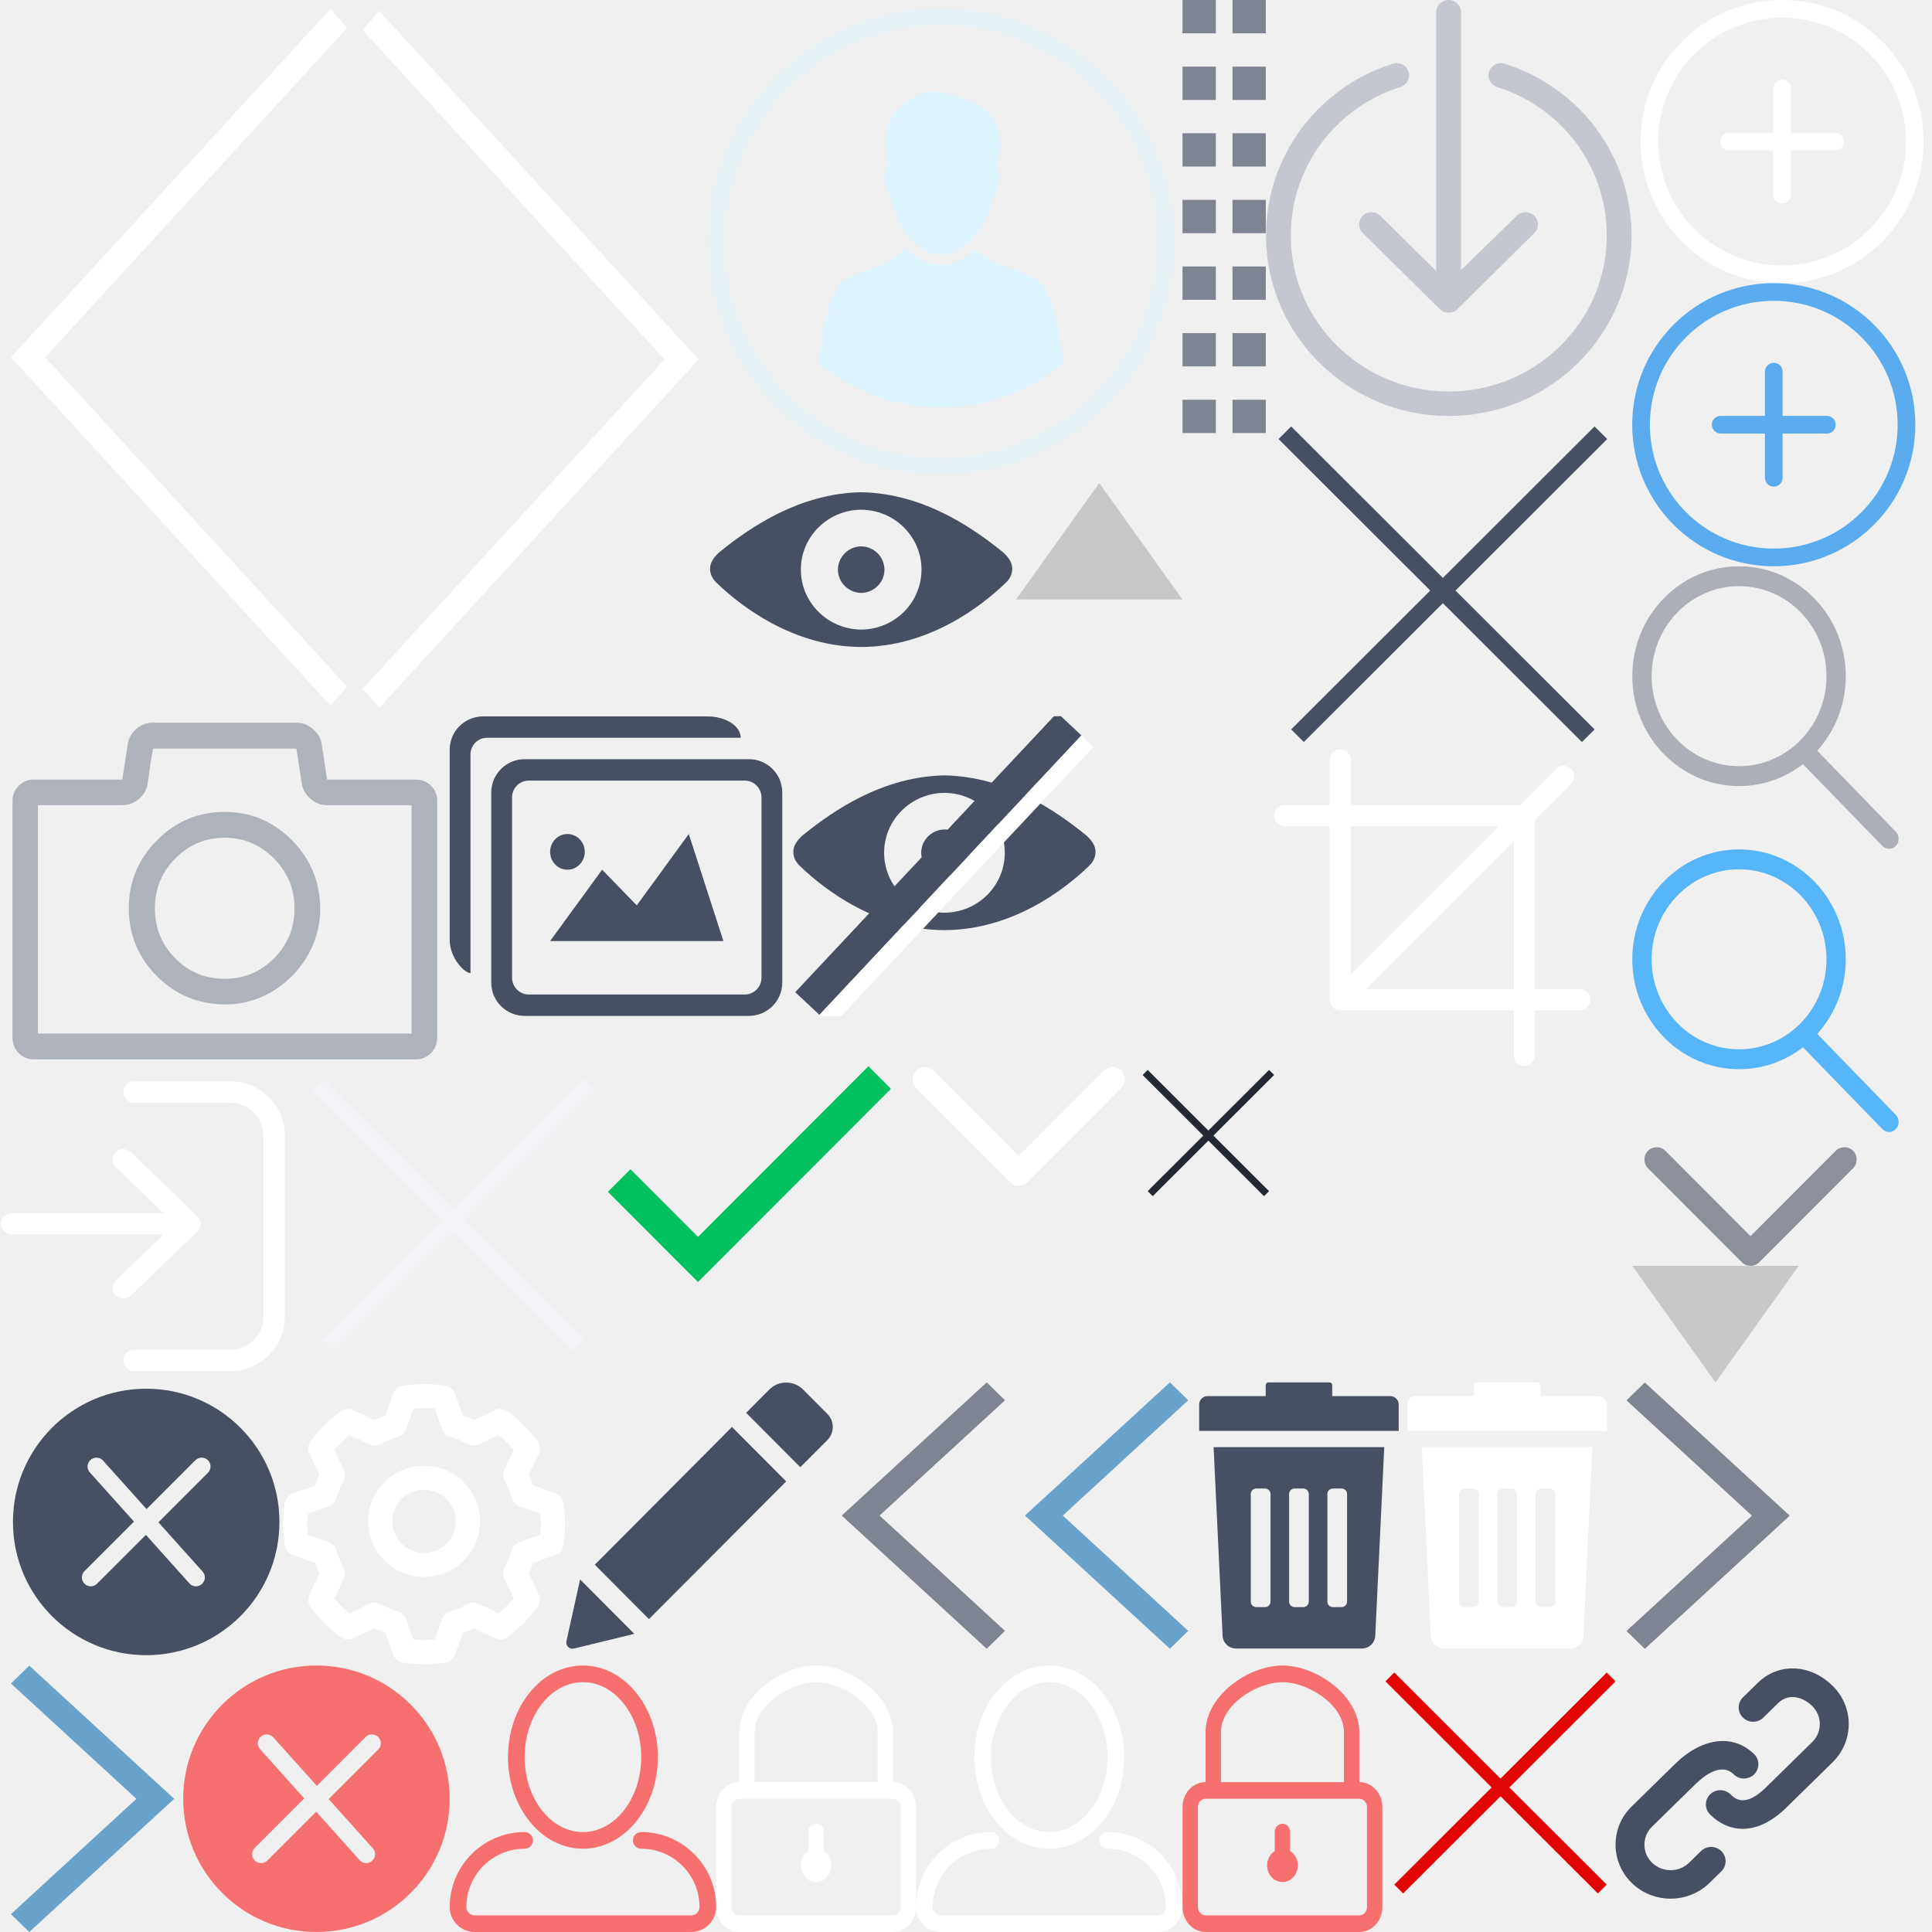
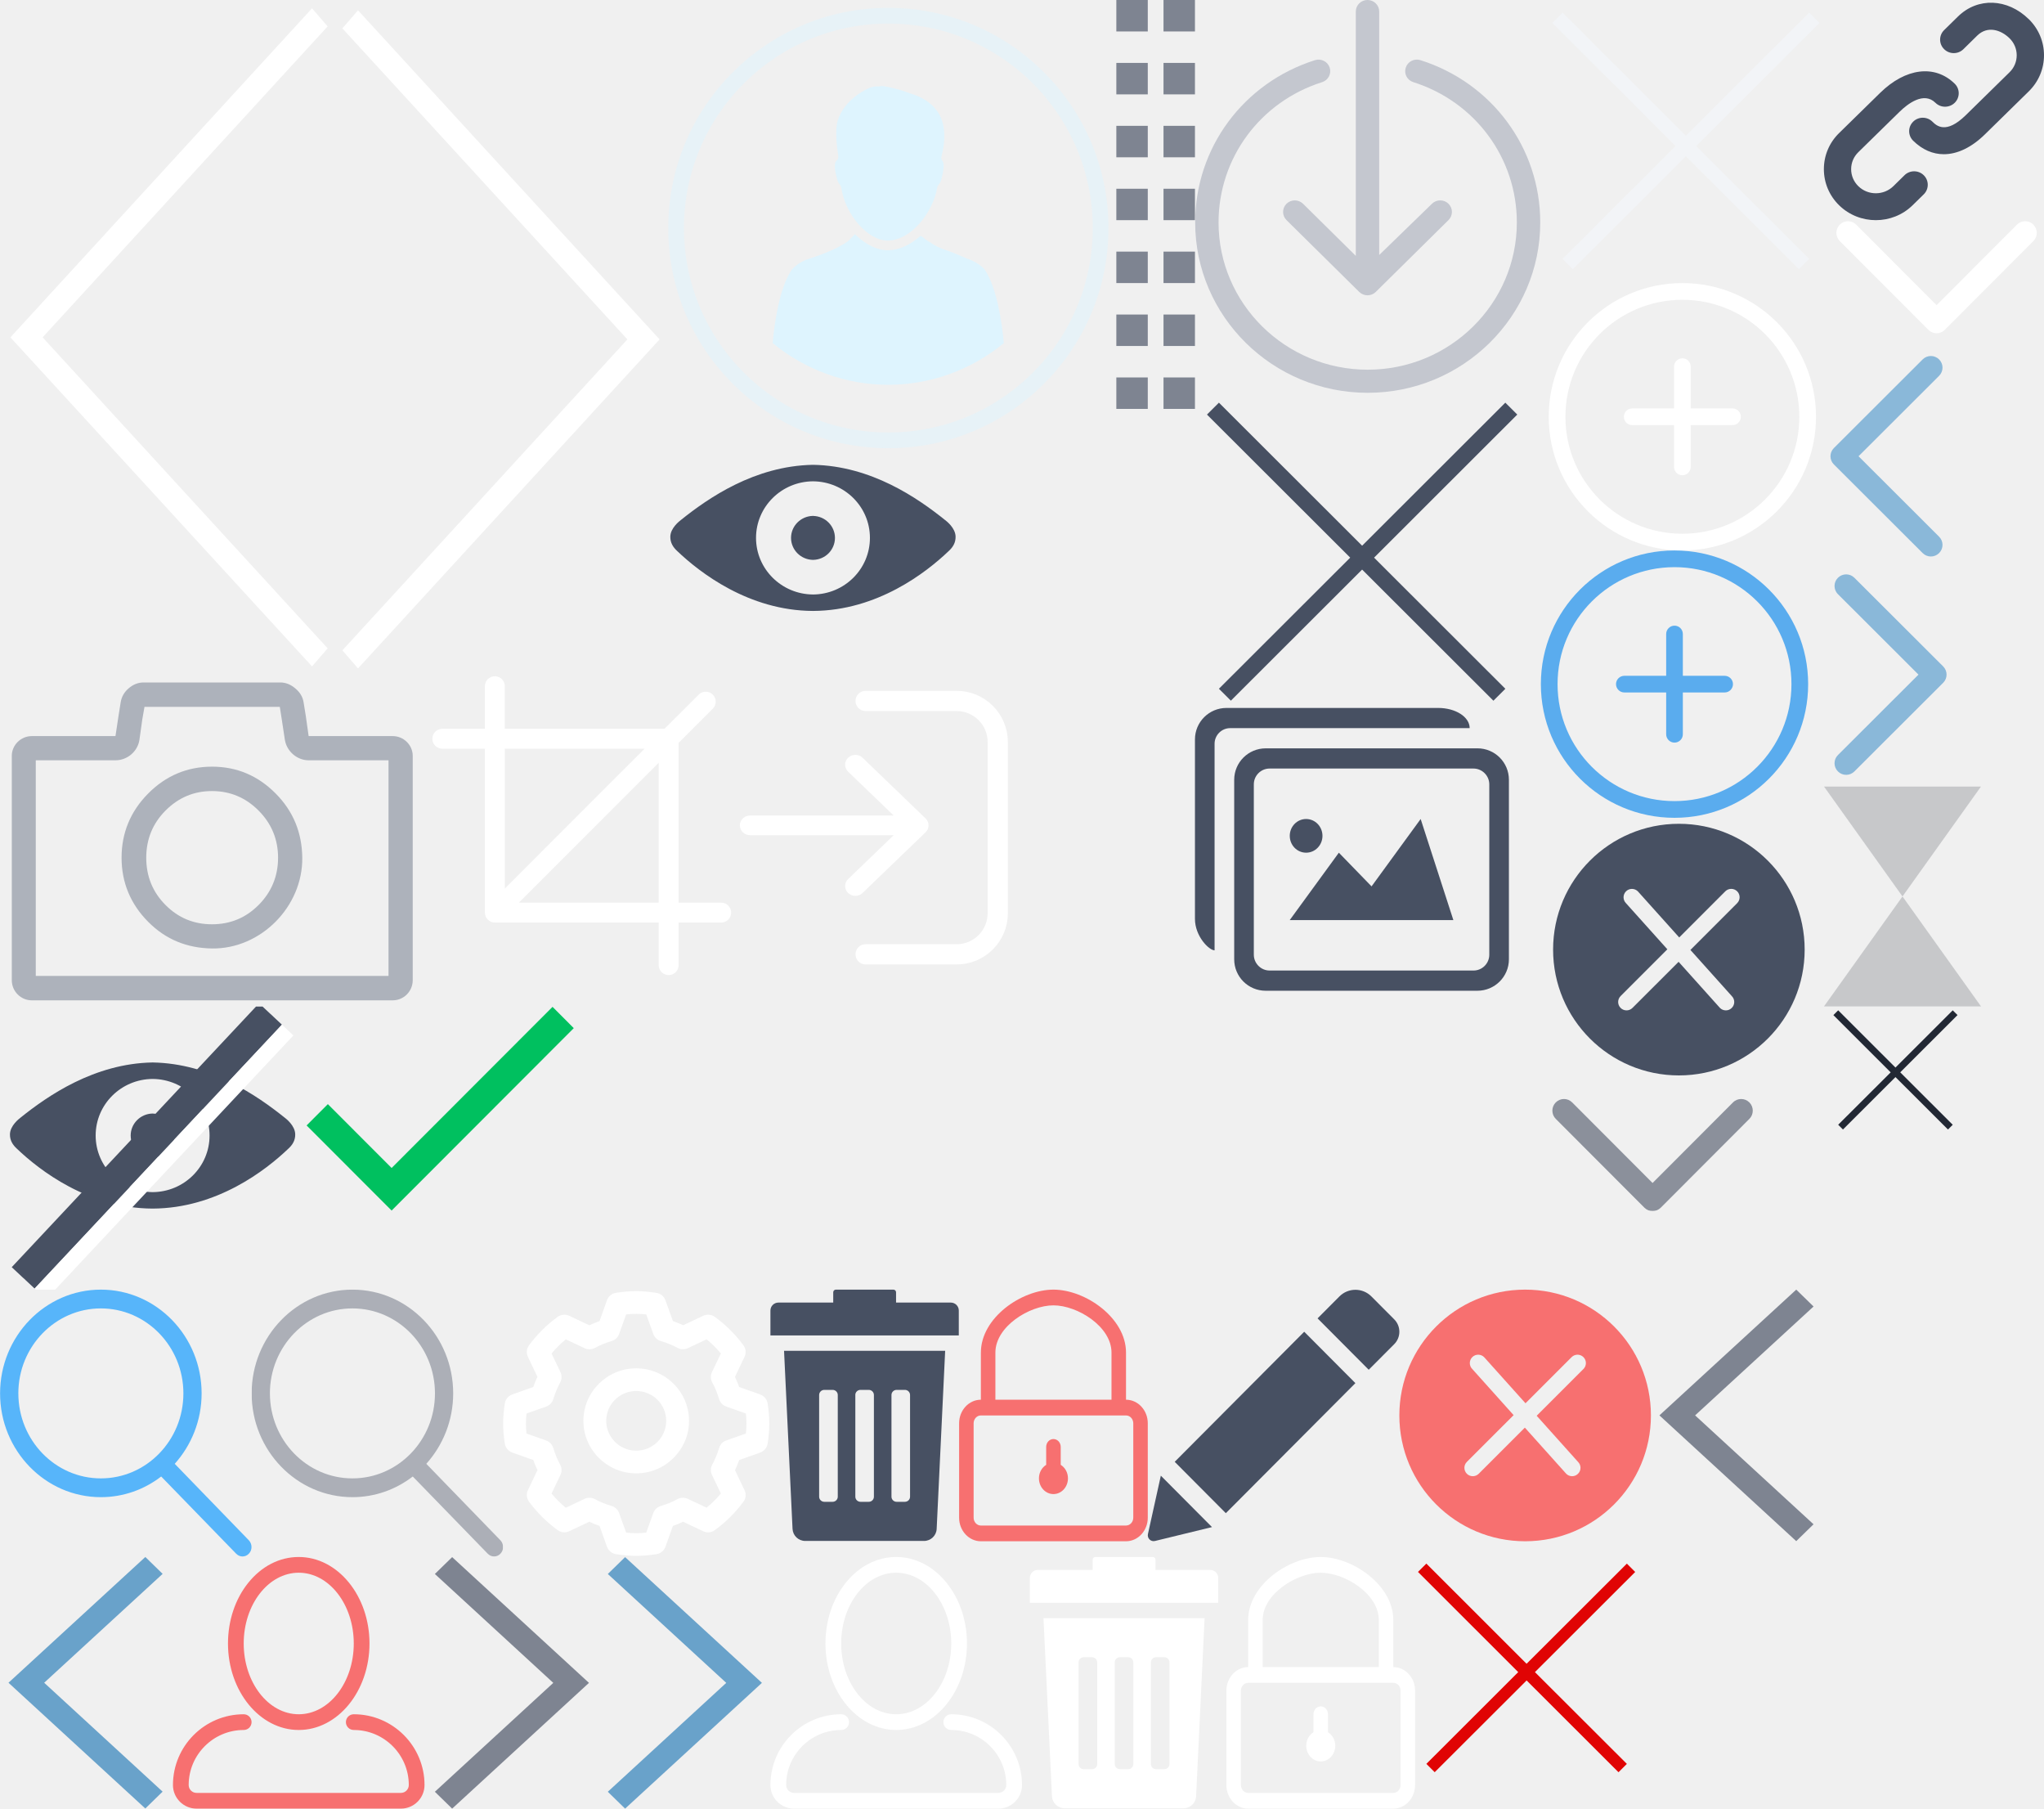
- <svg xmlns="http://www.w3.org/2000/svg" width="116" height="116" viewBox="0 0 116 116">
-   <svg width="18" height="17" viewBox="0 0 18 17" id="add" x="98">
+ <svg xmlns="http://www.w3.org/2000/svg" width="130" height="115" viewBox="0 0 130 115">
+   <svg width="18" height="17" viewBox="0 0 18 17" id="add" x="98" y="18">
    <path d="M9 0C4.305 0 .5 3.805.5 8.5S4.305 17 9 17s8.5-3.806 8.5-8.5S13.695 0 9 0zm0 15.938c-4.108 0-7.438-3.33-7.438-7.438S4.893 1.062 9 1.062s7.438 3.33 7.438 7.438-3.33 7.438-7.438 7.438zm3.188-7.97H9.53V5.314c0-.294-.237-.532-.53-.532-.293 0-.53.24-.53.532V7.97H5.81c-.293 0-.53.237-.53.53 0 .293.237.53.53.53H8.47v2.658c0 .293.237.53.53.53.293 0 .53-.237.53-.53V9.03h2.658c.293 0 .53-.237.53-.53 0-.293-.237-.53-.53-.53z" fill="#FFF" fill-rule="evenodd" />
  </svg>
-   <svg width="17" height="17" viewBox="0 0 17 17" id="add_blue" x="98" y="17">
+   <svg width="17" height="17" viewBox="0 0 17 17" id="add_blue" x="98" y="35">
    <path d="M8.5 0C3.805 0 0 3.805 0 8.5S3.805 17 8.5 17 17 13.194 17 8.5 13.195 0 8.5 0zm0 15.938c-4.108 0-7.438-3.33-7.438-7.438S4.393 1.062 8.5 1.062s7.438 3.33 7.438 7.438-3.33 7.438-7.438 7.438zm3.188-7.97H9.03V5.314c0-.294-.237-.532-.53-.532-.293 0-.53.24-.53.532V7.97H5.312c-.294 0-.532.237-.532.53 0 .293.24.53.532.53H7.97v2.658c0 .293.237.53.53.53.293 0 .53-.237.53-.53V9.03h2.658c.293 0 .53-.237.53-.53 0-.293-.237-.53-.53-.53z" fill="#5AACEE" fill-rule="evenodd" />
  </svg>
-   <svg width="18" height="13" viewBox="0 0 18 13" id="checked" x="36" y="64">
+   <svg width="18" height="13" viewBox="0 0 18 13" id="checked" x="19" y="64">
    <path d="M5.907 10.265l-4.055-4.06L.5 7.56l5.407 5.412L17.492 1.374 16.142.02 5.906 10.266z" fill="#00C05F" fill-rule="evenodd" />
  </svg>
  <svg width="21" height="20" viewBox="0 0 21 20" id="close_gray" x="76" y="25">
    <path d="M19.74.603l-9.108 9.095L1.524.603l-.76.758 9.11 9.096-8.35 8.337.76.758 8.348-8.336 8.35 8.338.76-.758-8.35-8.338L20.5 1.36l-.76-.757z" fill="#475062" fill-rule="evenodd" />
  </svg>
-   <svg width="18" height="18" viewBox="0 0 18 18" id="close_white" x="18" y="64">
+   <svg width="18" height="18" viewBox="0 0 18 18" id="close_white" x="98">
    <path d="M17.064.802l-7.84 7.83L1.38.802l-.652.652 7.84 7.83-7.187 7.177.655.653 7.188-7.176 7.188 7.177.654-.652-7.188-7.178 7.84-7.83-.652-.652z" fill="#F2F4F7" fill-rule="evenodd" />
  </svg>
-   <svg width="14" height="8" viewBox="0 0 14 8" id="dd-tile" x="54" y="64">
+   <svg width="8" height="14" viewBox="0 0 8 14" id="datetimepicker-next" x="116" y="36">
+     <path d="M.895 13.052c-.29-.29-.29-.756 0-1.044l5.122-5.113L.895 1.78c-.29-.287-.29-.755 0-1.043.29-.288.757-.288 1.045 0l5.646 5.635c.29.29.29.756 0 1.044L1.94 13.052c-.144.144-.333.216-.522.216-.19 0-.38-.072-.523-.216z" fill="#8AB8D9" fill-rule="evenodd" />
+   </svg>
+   <svg width="8" height="14" viewBox="0 0 8 14" id="datetimepicker-prev" x="116" y="22">
+     <path d="M7.328.853c.29.288.29.755 0 1.044L2.205 7.01l5.123 5.114c.29.288.29.755 0 1.043-.29.29-.757.29-1.046 0L.637 7.532c-.29-.288-.29-.756 0-1.044L6.282.853c.144-.144.333-.217.523-.217.188 0 .378.072.523.217z" fill="#8AB8D9" fill-rule="evenodd" />
+   </svg>
+   <svg width="14" height="8" viewBox="0 0 14 8" id="dd-tile" x="116" y="14">
    <path d="M1.012.283c.288-.29.755-.29 1.043 0L7.17 5.406 12.28.283c.29-.29.756-.29 1.044 0 .288.29.288.757 0 1.046L7.69 6.973c-.288.29-.755.29-1.043 0L1.012 1.33C.867 1.184.795.995.795.806c0-.19.072-.38.217-.524z" fill="#FFF" fill-rule="evenodd" />
  </svg>
-   <svg width="9" height="8" viewBox="0 0 9 8" id="delete-small" x="68" y="64">
+   <svg width="9" height="8" viewBox="0 0 9 8" id="delete-small" x="116" y="64">
    <path d="M8.196.24L4.553 3.88.91.24.605.545l3.643 3.64L.91 7.516l.303.303 3.34-3.334 3.34 3.335.303-.302-3.34-3.335L8.5.543 8.196.242z" fill="#222834" fill-rule="evenodd" />
  </svg>
-   <svg width="16" height="16" viewBox="0 0 16 16" id="discard_red" x="11" y="100">
+   <svg width="16" height="16" viewBox="0 0 16 16" id="discard_red" x="89" y="82">
    <path d="M8 0C3.582 0 0 3.582 0 8c0 4.42 3.582 8 8 8 4.42 0 8-3.58 8-8 0-4.418-3.58-8-8-8zm3.707 5.047L8.734 8.02l2.63 2.933c.21.208.21.547 0 .754-.206.208-.545.208-.752 0l-2.63-2.932-2.933 2.932c-.21.208-.548.208-.756 0-.208-.207-.208-.546 0-.754L7.267 7.98l-2.63-2.933c-.208-.208-.208-.546 0-.754.208-.208.546-.208.754 0l2.632 2.933 2.932-2.933c.208-.208.546-.208.754 0 .208.208.207.546 0 .754z" fill="#F77070" fill-rule="evenodd" />
  </svg>
  <svg width="5" height="26" viewBox="0 0 5 26" id="dragndrop" x="71">
    <g fill="#7E8491" fill-rule="evenodd">
      <path d="M0 0h2v2H0zM3 0h2v2H3zM0 4h2v2H0zM3 4h2v2H3zM0 8h2v2H0zM3 8h2v2H3zM0 12h2v2H0zM3 12h2v2H3zM0 16h2v2H0zM3 16h2v2H3zM0 20h2v2H0zM3 20h2v2H3zM0 24h2v2H0zM3 24h2v2H3z" />
    </g>
  </svg>
  <svg width="19" height="10" viewBox="0 0 19 10" id="eye" x="42" y="29">
    <g fill="#475062" fill-rule="evenodd">
      <path d="M18.112 4.07C16.362 2.665 13.42.624 9.717.555h-.022c-3.7.07-6.647 2.11-8.395 3.513-.084.067-.657.5-.667 1.054-.007.39.178.678.443.92 1.428 1.362 4.545 3.785 8.62 3.804h.022c4.082-.02 7.19-2.442 8.618-3.806.264-.24.448-.528.44-.918-.01-.555-.58-.986-.664-1.055zM9.706 8.8c-2.002-.014-3.622-1.62-3.622-3.6 0-1.978 1.62-3.583 3.622-3.596 2.008.013 3.622 1.619 3.622 3.597 0 1.98-1.613 3.586-3.622 3.6z" />
      <path d="M9.718 3.803h-.022c-.767.02-1.385.638-1.385 1.398 0 .762.618 1.38 1.385 1.398h.023c.774-.017 1.384-.637 1.384-1.397-.002-.76-.612-1.378-1.384-1.397z" />
    </g>
  </svg>
  <svg width="22" height="25" viewBox="0 0 22 25" id="file" x="76">
    <g fill="#C4C7CF" fill-rule="evenodd">
      <path d="M10.975 18.777c-.19 0-.38-.072-.527-.215l-4.625-4.566c-.29-.287-.29-.752 0-1.04.29-.286.76-.286 1.052 0l3.355 3.313V.734c0-.406.333-.735.745-.735.41 0 .744.33.744.735v15.48l3.358-3.262c.292-.284.762-.282 1.05.006.29.286.288.75-.002 1.036L11.5 18.562c-.145.143-.335.215-.525.215z" />
      <path d="M10.988 24.976c-6.05 0-10.974-4.86-10.974-10.833 0-4.73 3.062-8.875 7.62-10.318.39-.124.81.09.935.475.124.387-.09.8-.482.924-3.94 1.247-6.586 4.83-6.586 8.92 0 5.162 4.255 9.363 9.486 9.363 5.23 0 9.485-4.2 9.485-9.364 0-4.088-2.646-7.672-6.585-8.92-.392-.123-.607-.536-.48-.923.124-.386.542-.6.934-.475 4.557 1.443 7.62 5.59 7.62 10.318 0 5.973-4.923 10.833-10.974 10.833z" />
    </g>
  </svg>
-   <svg width="20" height="18" viewBox="0 0 20 18" id="image" x="27" y="43">
+   <svg width="20" height="18" viewBox="0 0 20 18" id="image" x="76" y="45">
    <path d="M18.72 15.703c0 .556-.448 1.008-1.006 1.008H4.75c-.556 0-1.006-.456-1.006-1.007V4.875c0-.557.448-1.008 1.006-1.008h12.964c.555 0 1.006.457 1.006 1.008v10.828zM4.5 2.583c-1.107 0-2.004.895-2.004 2v11.413c0 1.104.89 2 2.004 2h13.463c1.107 0 2.005-.896 2.005-2V4.582c0-1.104-.89-2-2.005-2H4.5zm1.53 10.92h10.405l-2.08-6.427-3.123 4.284-2.08-2.142-3.123 4.284zm1.04-6.427c-.576 0-1.04.48-1.04 1.07 0 .593.464 1.072 1.04 1.072.575 0 1.04-.48 1.04-1.07 0-.593-.465-1.072-1.04-1.072zM0 13.426c0 1.105.894 2 1.248 2V2.292c0-.55.45-.994.99-.994h15.234c0-.71-.89-1.284-2.005-1.284H2.004C.897.014 0 .91 0 2.014v11.413z" fill="#475062" fill-rule="evenodd" />
  </svg>
-   <svg width="19" height="18" viewBox="0 0 19 18" id="invisible" x="47" y="43">
+   <svg width="19" height="18" viewBox="0 0 19 18" id="invisible" y="64">
    <g fill="none" fill-rule="evenodd">
      <path d="M18.112 7.07c-1.75-1.404-4.692-3.445-8.395-3.514h-.022c-3.7.07-6.647 2.11-8.395 3.513-.084.067-.657.5-.667 1.054-.007.39.178.678.443.918 1.428 1.364 4.545 3.787 8.62 3.806h.022c4.082-.02 7.19-2.442 8.618-3.806.264-.24.448-.528.44-.918-.01-.555-.58-.987-.664-1.055zM9.706 11.8c-2.002-.014-3.622-1.62-3.622-3.6 0-1.978 1.62-3.583 3.622-3.596 2.008.013 3.622 1.619 3.622 3.597 0 1.98-1.613 3.586-3.622 3.6z" fill="#475062" />
      <path d="M9.718 6.803h-.022c-.767.02-1.385.638-1.385 1.398 0 .762.618 1.38 1.385 1.398h.023c.774-.017 1.384-.637 1.384-1.397-.002-.76-.612-1.378-1.384-1.397z" fill="#475062" />
      <path d="M16.5.5L1.453 16.55M17.225 1.177L2.178 17.225" stroke="#475062" stroke-linecap="square" />
      <path d="M17.954 1.86L2.91 17.91" stroke="#FFF" stroke-linecap="square" />
    </g>
  </svg>
-   <svg width="11" height="16" viewBox="0 0 11 16" id="left-arrow" x="50" y="83">
+   <svg width="11" height="16" viewBox="0 0 11 16" id="left-arrow" x="105" y="82">
    <path d="M10.343 1.072L9.243 0 .54 7.996l8.702 7.996 1.1-1.072L2.81 7.996l7.535-6.924z" fill="#7E8491" fill-rule="evenodd" />
  </svg>
-   <svg width="11" height="16" viewBox="0 0 11 16" id="left-arrow_blue" x="61" y="83">
+   <svg width="11" height="16" viewBox="0 0 11 16" id="left-arrow_blue" y="99">
    <path d="M10.343 1.072L9.243 0 .54 7.996l8.702 7.996 1.1-1.072L2.81 7.996l7.535-6.924z" fill="#69A2CA" fill-rule="evenodd" />
  </svg>
-   <svg width="14" height="14" viewBox="0 0 14 14" id="link" x="97" y="100">
+   <svg width="14" height="14" viewBox="0 0 14 14" id="link" x="116">
    <path d="M5.127 11.143l-.708.695c-.615.6-1.614.602-2.228 0-.295-.29-.457-.673-.457-1.082 0-.408.162-.792.457-1.08L4.8 7.12c.54-.53 1.557-1.31 2.297-.583.34.334.89.33 1.227-.004.338-.336.336-.88-.004-1.212-1.26-1.233-3.12-1.005-4.742.584L.97 8.46C.344 9.07 0 9.887 0 10.755c0 .87.344 1.684.97 2.298.644.63 1.49.946 2.335.946.846 0 1.692-.315 2.336-.946l.71-.695c.34-.335.342-.877.004-1.213-.337-.335-.887-.337-1.227-.004zm7.902-9.926C11.676-.108 9.784-.18 8.532 1.047l-.883.866c-.34.333-.342.875-.004 1.21.337.337.886.34 1.227.006l.882-.867c.65-.636 1.498-.372 2.052.17.296.29.458.674.458 1.082 0 .41-.162.793-.457 1.082L9.026 7.323c-1.272 1.246-1.87.66-2.124.412-.34-.334-.89-.332-1.226.004-.338.335-.336.877.004 1.21.584.573 1.25.857 1.95.857.855 0 1.76-.426 2.618-1.268l2.782-2.727c.625-.613.97-1.43.97-2.298 0-.868-.345-1.684-.97-2.298z" fill="#475062" fill-rule="evenodd" />
  </svg>
-   <svg width="18" height="19" viewBox="0 0 18 19" id="logout" y="64">
+   <svg width="18" height="19" viewBox="0 0 18 19" id="logout" x="47" y="43">
    <g transform="rotate(-90 9 9)" fill="#FFF" fill-rule="evenodd">
      <path d="M16.724 8.053v5.792c0 1.602-1.304 2.906-2.906 2.906H2.932c-1.602 0-2.905-1.303-2.905-2.905V8.053c0-.162.13-.293.293-.293.162 0 .293.13.293.293v5.792c0 1.28 1.04 2.32 2.32 2.32h10.885c1.28 0 2.32-1.04 2.32-2.32V8.053c0-.162.13-.293.292-.293.163 0 .294.13.294.293z" stroke="#FFF" stroke-width=".7" />
      <path d="M7.894 9.84l-2.79-2.9c-.243-.252-.64-.252-.883 0-.243.255-.243.667 0 .92l3.857 4.006c.244.254.64.254.884 0l3.857-4.006c.122-.127.183-.293.183-.46 0-.165-.06-.332-.183-.46-.244-.252-.64-.252-.884 0l-2.79 2.9V.706c0-.36-.28-.65-.624-.65-.346 0-.626.29-.626.65V9.84z" />
    </g>
  </svg>
  <svg width="21" height="43" viewBox="0 0 21 43" id="next" x="21">
    <path d="M1.77.656L20.95 21.58 1.77 42.5l-.995-1.148L18.903 21.58.775 1.804 1.77.655z" fill="#FFF" fill-rule="evenodd" />
  </svg>
-   <svg width="12" height="16" viewBox="0 0 12 16" id="password" x="43" y="100">
+   <svg width="12" height="16" viewBox="0 0 12 16" id="password" x="78" y="99">
    <path d="M10.615 4c0-2.205-2.58-4-4.615-4-2.036 0-4.615 1.794-4.615 4v3C.62 7 0 7.673 0 8.5v6c0 .827.62 1.5 1.385 1.5h9.23C11.38 16 12 15.327 12 14.5v-6c0-.827-.62-1.5-1.385-1.5V4zM6 1c1.527 0 3.692 1.345 3.692 3v3H2.308V4c0-1.655 2.165-3 3.692-3zm4.615 14h-9.23c-.255 0-.462-.224-.462-.5v-6c0-.276.207-.5.462-.5h9.23c.255 0 .462.224.462.5v6c0 .276-.207.5-.462.5zm-4.153-3.86v-1.14c0-.277-.207-.5-.462-.5s-.462.223-.462.5v1.14c-.274.172-.46.49-.46.86 0 .552.412 1 .922 1s.923-.448.923-1c0-.37-.186-.688-.46-.86v-.002z" fill="#FFF" fill-rule="evenodd" />
  </svg>
-   <svg width="12" height="16" viewBox="0 0 12 16" id="password_red" x="71" y="100">
+   <svg width="12" height="16" viewBox="0 0 12 16" id="password_red" x="61" y="82">
    <path d="M10.615 4c0-2.205-2.58-4-4.615-4-2.036 0-4.615 1.794-4.615 4v3C.62 7 0 7.673 0 8.5v6c0 .827.62 1.5 1.385 1.5h9.23C11.38 16 12 15.327 12 14.5v-6c0-.827-.62-1.5-1.385-1.5V4zM6 1c1.527 0 3.692 1.345 3.692 3v3H2.308V4c0-1.655 2.165-3 3.692-3zm4.615 14h-9.23c-.255 0-.462-.224-.462-.5v-6c0-.276.207-.5.462-.5h9.23c.255 0 .462.224.462.5v6c0 .276-.207.5-.462.5zm-4.153-3.86v-1.14c0-.277-.207-.5-.462-.5s-.462.223-.462.5v1.14c-.274.172-.46.49-.46.86 0 .552.412 1 .922 1s.923-.448.923-1c0-.37-.186-.688-.46-.86v-.002z" fill="#F77070" fill-rule="evenodd" />
  </svg>
-   <svg width="16" height="16" viewBox="0 0 16 16" id="pen" x="34" y="83">
+   <svg width="16" height="16" viewBox="0 0 16 16" id="pen" x="73" y="82">
    <path d="M9.95 2.678l3.254 3.267-8.24 8.27-3.252-3.267 8.237-8.27zm5.724-.788L14.222.433c-.56-.563-1.472-.563-2.034 0l-1.39 1.395 3.254 3.267 1.622-1.627c.435-.437.435-1.142 0-1.578zM.01 15.54c-.06.267.18.507.447.442l3.627-.883L.83 11.83.01 15.54z" fill="#475062" fill-rule="evenodd" />
  </svg>
  <svg width="27" height="21" viewBox="0 0 27 21" id="photo" y="43">
    <g transform="translate(.75 .388)" fill="#ADB2BB" fill-rule="evenodd">
      <path d="M24.223 3.416H18.88l-.182-1.286-.14-.866c-.055-.35-.238-.64-.526-.88-.295-.25-.61-.378-.958-.378h-8.69c-.347 0-.666.125-.958.377-.29.252-.446.547-.5.88l-.138.867-.194 1.286H1.277C.57 3.416 0 3.99 0 4.674v14.26c0 .71.57 1.284 1.277 1.284h22.946c.708 0 1.277-.573 1.277-1.285V4.673c0-.684-.57-1.257-1.277-1.257zm-.264 15.25H1.526V4.955h5.067c.763 0 1.422-.572 1.527-1.314l.18-1.286.14-.797h8.606l.125.797.195 1.286c.112.74.778 1.314 1.514 1.314h5.08v13.713z" />
      <path d="M12.73 5.36c-1.57 0-2.93.572-4.054 1.705-1.125 1.132-1.694 2.502-1.694 4.082s.57 2.95 1.694 4.08c1.124 1.133 2.485 1.67 4.053 1.693 3.11.046 5.783-2.67 5.746-5.773-.02-1.594-.57-2.95-1.693-4.082-1.125-1.133-2.47-1.706-4.054-1.706zm2.97 8.792c-.82.824-1.805 1.23-2.97 1.23-1.153 0-2.138-.405-2.957-1.23-.82-.825-1.222-1.83-1.222-3.005 0-1.16.403-2.167 1.223-2.992.82-.825 1.804-1.244 2.956-1.244 1.165 0 2.15.42 2.97 1.245.82.825 1.235 1.83 1.235 2.992 0 1.174-.416 2.18-1.235 3.005z" />
    </g>
  </svg>
  <svg width="21" height="43" viewBox="0 0 21 43" id="prev">
    <path d="M19.845 42.373L.662 21.45 19.845.53l.994 1.148L2.71 21.45l18.13 19.774-.995 1.15z" fill="#FFF" fill-rule="evenodd" />
  </svg>
-   <svg width="14" height="14" viewBox="0 0 14 14" id="rejected" x="83" y="100">
+   <svg width="14" height="14" viewBox="0 0 14 14" id="rejected" x="90" y="99">
    <path d="M13.47.422L7.092 6.79.717.42l-.532.53L6.56 7.32.718 13.154l.53.53L7.094 7.85l5.844 5.836.532-.53L7.623 7.32 14 .952l-.53-.53z" fill="#E00404" fill-rule="evenodd" />
  </svg>
-   <svg width="20" height="19" viewBox="0 0 20 19" id="resize" x="76" y="45">
+   <svg width="20" height="19" viewBox="0 0 20 19" id="resize" x="27" y="43">
    <path d="M18.867 14.394H16.16V4.234l2.175-2.173c.247-.247.247-.648 0-.895s-.65-.247-.896 0L15.264 3.34H5.105V.632c0-.35-.283-.633-.632-.633-.35 0-.634.284-.634.633V3.34H1.132c-.35 0-.633.283-.633.633 0 .35.284.633.633.633H3.84v10.42c0 .35.283.635.633.635h10.42v2.707c0 .35.285.633.634.633.35 0 .634-.284.634-.633V15.66h2.707c.35 0 .633-.283.633-.633 0-.35-.284-.633-.633-.633zm-4.87-9.788l-8.89 8.892V4.606h8.89zm-7.995 9.788l8.892-8.892v8.892H6.002z" fill="#FFF" fill-rule="evenodd" />
  </svg>
-   <svg width="11" height="16" viewBox="0 0 11 16" id="right-arrow" x="97" y="83">
+   <svg width="11" height="16" viewBox="0 0 11 16" id="right-arrow" x="27" y="99">
    <path d="M.657 14.928L1.757 16l8.702-7.996L1.757.008.658 1.08 8.19 8.004.657 14.928z" fill="#7E8491" fill-rule="evenodd" />
  </svg>
-   <svg width="11" height="16" viewBox="0 0 11 16" id="right-arrow_blue" y="100">
+   <svg width="11" height="16" viewBox="0 0 11 16" id="right-arrow_blue" x="38" y="99">
    <path d="M.657 14.928L1.757 16l8.702-7.996L1.757.008.658 1.08 8.19 8.004.657 14.928z" fill="#69A2CA" fill-rule="evenodd" />
  </svg>
-   <svg width="16" height="17" viewBox="0 0 16 17" id="search" x="98" y="34">
+   <svg width="16" height="17" viewBox="0 0 16 17" id="search" x="16" y="82">
    <path d="M11.113 11.076c1.053-1.174 1.71-2.746 1.71-4.478C12.824 2.966 9.954 0 6.416 0 2.877 0 .005 2.966.005 6.598c0 3.632 2.872 6.598 6.41 6.598 1.44 0 2.764-.488 3.837-1.314l4.766 4.907c.116.118.26.178.406.178.145 0 .3-.06.406-.18.222-.228.222-.606 0-.845l-4.717-4.867zM1.166 6.598c0-2.976 2.35-5.404 5.25-5.404 2.89 0 5.248 2.418 5.248 5.404 0 2.986-2.35 5.404-5.25 5.404S1.167 9.574 1.167 6.598z" fill="#7E8491" opacity=".6" fill-rule="evenodd" />
  </svg>
-   <svg width="16" height="17" viewBox="0 0 16 17" id="search_blue" x="98" y="51">
+   <svg width="16" height="17" viewBox="0 0 16 17" id="search_blue" y="82">
    <path d="M11.113 11.076c1.053-1.174 1.71-2.746 1.71-4.478C12.824 2.966 9.954 0 6.416 0 2.877 0 .005 2.966.005 6.598c0 3.632 2.872 6.598 6.41 6.598 1.44 0 2.764-.488 3.837-1.314l4.766 4.907c.116.118.26.178.406.178.145 0 .3-.06.406-.18.222-.228.222-.606 0-.845l-4.717-4.867zM1.166 6.598c0-2.976 2.35-5.404 5.25-5.404 2.89 0 5.248 2.418 5.248 5.404 0 2.986-2.35 5.404-5.25 5.404S1.167 9.574 1.167 6.598z" fill="#57B5FA" fill-rule="evenodd" />
  </svg>
-   <svg width="17" height="17" viewBox="0 0 17 17" id="select-close" y="83">
+   <svg width="17" height="17" viewBox="0 0 17 17" id="select-close" x="98" y="52">
    <path d="M8.778.38c-4.418 0-8 3.583-8 8 0 4.42 3.582 8 8 8 4.42 0 8-3.58 8-8 0-4.417-3.58-8-8-8zm3.706 5.048L9.512 8.402l2.63 2.932c.21.208.21.547 0 .754-.206.208-.545.208-.752 0L8.76 9.156l-2.934 2.932c-.208.208-.546.208-.754 0-.208-.207-.208-.546 0-.754L8.045 8.36 5.415 5.43c-.208-.208-.208-.546 0-.754.208-.208.546-.208.754 0L8.8 7.607l2.93-2.933c.21-.208.548-.208.756 0 .208.208.206.546-.002.754z" fill="#475062" fill-rule="evenodd" />
  </svg>
-   <svg width="14" height="8" viewBox="0 0 14 8" id="select2" x="98" y="68">
+   <svg width="14" height="8" viewBox="0 0 14 8" id="select2" x="98" y="69">
    <path d="M.948 1.097c.29-.29.756-.29 1.044 0L7.105 6.22l5.114-5.123c.287-.29.755-.29 1.043 0 .288.29.288.757 0 1.046L7.628 7.788c-.29.29-.756.29-1.044 0L.948 2.143C.804 1.998.732 1.81.732 1.62c0-.19.072-.378.216-.523z" fill="#475062" opacity=".6" fill-rule="evenodd" />
  </svg>
-   <svg width="17" height="17" viewBox="0 0 17 17" id="settings" x="17" y="83">
+   <svg width="17" height="17" viewBox="0 0 17 17" id="settings" x="32" y="82">
    <g fill="#FFF" fill-rule="evenodd">
      <path d="M16.82 7.236c-.04-.263-.223-.483-.474-.57l-1.334-.473c-.08-.222-.168-.438-.267-.647l.606-1.27c.116-.24.09-.522-.07-.737-.51-.692-1.122-1.3-1.816-1.806-.215-.157-.5-.184-.74-.07l-1.277.603c-.21-.1-.427-.187-.65-.266L10.32.676c-.09-.25-.31-.43-.573-.47C8.81.06 8.116.06 7.177.204c-.263.04-.483.22-.573.47L6.13 2c-.223.08-.44.168-.65.267l-1.277-.603c-.24-.114-.525-.087-.74.07-.694.506-1.305 1.114-1.817 1.805-.158.214-.185.497-.07.736l.606 1.27c-.1.21-.188.425-.267.647L.58 6.665c-.25.09-.432.308-.473.57C.034 7.712 0 8.116 0 8.513c0 .396.034.802.107 1.277.04.262.223.482.474.57l1.335.472c.08.222.168.438.267.647l-.607 1.27c-.114.238-.087.52.07.735.512.69 1.123 1.3 1.818 1.806.215.158.5.186.74.07l1.277-.602c.21.1.427.187.65.266l.475 1.326c.09.25.31.43.573.47.47.073.89.108 1.285.108.396 0 .816-.035 1.285-.107.264-.04.484-.22.574-.47l.474-1.326c.223-.08.44-.167.65-.266l1.277.603c.242.116.526.088.74-.07.697-.507 1.308-1.115 1.818-1.805.16-.214.186-.497.07-.736l-.605-1.27c.1-.21.188-.426.267-.648l1.334-.472c.25-.088.434-.308.474-.57.072-.476.106-.882.106-1.278 0-.395-.033-.8-.106-1.276zM15.44 9.15l-1.25.44c-.22.078-.387.255-.453.477-.112.375-.26.73-.437 1.057-.11.203-.118.446-.02.654l.57 1.187c-.275.327-.58.63-.908.9l-1.193-.562c-.21-.1-.455-.092-.66.018-.328.178-.686.324-1.064.436-.222.065-.4.232-.477.45l-.446 1.244c-.455.046-.826.046-1.28 0l-.446-1.244c-.078-.217-.255-.385-.477-.45-.378-.112-.736-.258-1.063-.435-.205-.11-.45-.117-.66-.017l-1.192.564c-.33-.273-.632-.574-.907-.902l.568-1.187c.1-.208.092-.45-.02-.654-.177-.325-.324-.68-.436-1.058-.066-.22-.234-.398-.453-.475l-1.25-.44c-.024-.227-.036-.436-.036-.638s.013-.41.036-.636l1.25-.443c.22-.077.388-.253.454-.474.112-.377.26-.733.437-1.06.11-.202.118-.446.02-.653l-.57-1.187c.276-.328.58-.63.908-.902l1.194.564c.208.1.453.092.657-.018.328-.178.685-.324 1.064-.435.223-.066.4-.234.478-.45l.445-1.245c.45-.047.823-.047 1.28 0L9.55 2.82c.076.216.254.384.476.45.38.11.737.256 1.064.434.205.11.45.118.66.018l1.192-.564c.33.272.632.574.907.902l-.57 1.187c-.098.208-.09.45.02.654.18.328.326.683.437 1.058.066.222.234.398.453.475l1.25.443c.024.226.036.435.036.636 0 .202-.012.41-.035.637z" />
      <path d="M8.463 5.004c-1.85 0-3.358 1.498-3.358 3.34 0 1.84 1.507 3.338 3.358 3.338 1.852 0 3.36-1.498 3.36-3.34 0-1.84-1.508-3.338-3.36-3.338zm0 5.236c-1.05 0-1.907-.85-1.907-1.897 0-1.046.856-1.897 1.907-1.897 1.052 0 1.908.85 1.908 1.897 0 1.046-.855 1.897-1.907 1.897z" />
    </g>
  </svg>
-   <svg width="10" height="7" viewBox="0 0 10 7" id="sortable-down" x="98" y="76">
+   <svg width="10" height="7" viewBox="0 0 10 7" id="sortable-down" x="116" y="50">
    <path d="M0 0h10L5 7 0 0z" fill="#222834" opacity=".2" fill-rule="evenodd" />
  </svg>
-   <svg width="10" height="7" viewBox="0 0 10 7" id="sortable-up" x="61" y="29">
+   <svg width="10" height="7" viewBox="0 0 10 7" id="sortable-up" x="116" y="57">
    <path d="M0 7h10L5 0 0 7z" fill="#222834" opacity=".2" fill-rule="evenodd" />
  </svg>
-   <svg width="12" height="16" viewBox="0 0 12 16" id="trash" x="72" y="83">
+   <svg width="12" height="16" viewBox="0 0 12 16" id="trash" x="49" y="82">
    <g fill="#475062" fill-rule="evenodd">
      <path d="M1.406 15.21c.02.43.375.77.81.77h7.55c.433 0 .79-.34.807-.77l.54-11.32H.866l.54 11.32zM7.698 6.7c0-.18.147-.326.328-.326h.526c.18 0 .328.146.328.326v6.467c0 .18-.147.325-.328.325h-.526c-.18 0-.328-.146-.328-.326V6.7zm-2.3 0c0-.18.148-.326.33-.326h.525c.18 0 .328.146.328.326v6.467c0 .18-.146.325-.327.325h-.526c-.18 0-.328-.146-.328-.326V6.7zm-2.3 0c0-.18.148-.326.33-.326h.525c.182 0 .33.146.33.326v6.467c0 .18-.148.325-.33.325h-.525c-.182 0-.33-.146-.33-.326V6.7zM11.47.823H7.99V.168c0-.093-.076-.168-.17-.168H4.162c-.093 0-.168.075-.168.168v.655H.508C.228.823 0 1.05 0 1.328v1.585h11.98V1.328c0-.28-.228-.505-.51-.505z" />
    </g>
  </svg>
-   <svg width="13" height="16" viewBox="0 0 13 16" id="trash_white" x="84" y="83">
+   <svg width="13" height="16" viewBox="0 0 13 16" id="trash_white" x="65" y="99">
    <g transform="translate(.5)" fill="#FFF" fill-rule="evenodd">
      <path d="M1.406 15.21c.02.43.375.77.81.77h7.55c.433 0 .79-.34.807-.77l.54-11.32H.866l.54 11.32zM7.698 6.7c0-.18.147-.326.328-.326h.526c.18 0 .328.146.328.326v6.467c0 .18-.147.325-.328.325h-.526c-.18 0-.328-.146-.328-.326V6.7zm-2.3 0c0-.18.148-.326.33-.326h.525c.18 0 .328.146.328.326v6.467c0 .18-.146.325-.327.325h-.526c-.18 0-.328-.146-.328-.326V6.7zm-2.3 0c0-.18.148-.326.33-.326h.525c.182 0 .33.146.33.326v6.467c0 .18-.148.325-.33.325h-.525c-.182 0-.33-.146-.33-.326V6.7zM11.47.823H7.99V.168c0-.093-.076-.168-.17-.168H4.162c-.093 0-.168.075-.168.168v.655H.508C.228.823 0 1.05 0 1.328v1.585h11.98V1.328c0-.28-.228-.505-.51-.505z" />
    </g>
  </svg>
-   <svg width="16" height="16" viewBox="0 0 16 16" id="user" x="55" y="100">
+   <svg width="16" height="16" viewBox="0 0 16 16" id="user" x="49" y="99">
    <path d="M8 11c2.482 0 4.5-2.468 4.5-5.5S10.48 0 8 0C6.777 0 5.633.587 4.78 1.653 3.955 2.684 3.5 4.053 3.5 5.5 3.5 8.532 5.52 11 8 11zM8 1c1.93 0 3.5 2.02 3.5 4.5S9.93 10 8 10 4.5 7.98 4.5 5.5 6.07 1 8 1zm3.5 9c-.277 0-.5.223-.5.5s.223.5.5.5c1.93 0 3.5 1.57 3.5 3.5 0 .275-.225.5-.5.5h-13c-.276 0-.5-.225-.5-.5C1 12.57 2.57 11 4.5 11c.277 0 .5-.223.5-.5s-.223-.5-.5-.5C2.018 10 0 12.018 0 14.5c0 .827.673 1.5 1.5 1.5h13c.827 0 1.5-.673 1.5-1.5 0-2.48-2.018-4.5-4.5-4.5z" fill="#FFF" fill-rule="evenodd" />
  </svg>
  <svg width="29" height="29" viewBox="0 0 29 29" id="user-photo" x="42">
    <g transform="translate(1 1)" fill="none" fill-rule="evenodd">
      <path d="M10.163 9.258l.024-.027c.1-.073.148-.187.13-.307-.245-1.5-.084-2.125-.03-2.282.43-1.335 1.774-1.953 2.038-2.063.056-.022.16-.054.266-.07l.032-.008.216-.013.002.014.05-.004c.045-.005.087-.01.14-.023l.05-.01c.04 0 .565.068 1.343.31l.54.19c.99.296 1.445.848 1.53.96.79.91.58 2.287.383 3.026-.023.087-.01.176.04.25l.044.057c.057.08.11.384-.063 1.033-.033.197-.105.357-.21.465-.04.044-.068.1-.078.163-.268 1.594-1.674 3.378-3.157 3.378-1.257 0-2.693-1.64-2.95-3.377-.01-.065-.037-.123-.08-.172-.11-.113-.178-.276-.22-.517-.125-.453-.138-.82-.04-.972zM7.34 16.17c.054-.07.358-.43.973-.67.54-.168 1.877-.62 2.608-1.157.035-.018.07-.055.097-.084.067-.075.17-.188.293-.303l.068-.066.07.068c.643.616 1.355.954 2.005.954.682 0 1.386-.3 2.036-.87l.05-.043.138.067c.124.115.337.273.436.32l.127.063-.012.014.056.035c.12.073.25.144.404.22.155.07.284.12.418.166.113.038.714.242 1.398.564l.13.04c.67.26.967.62.996.66.794 1.195 1.1 3.426 1.212 4.67-2.074 1.71-4.683 2.65-7.35 2.65s-5.276-.94-7.35-2.652c.11-1.24.413-3.464 1.197-4.647z" fill="#DEF4FE" />
      <circle stroke="#DEF4FE" opacity=".5" cx="13.5" cy="13.5" r="13.5" />
    </g>
  </svg>
-   <svg width="16" height="16" viewBox="0 0 16 16" id="user_red" x="27" y="100">
+   <svg width="16" height="16" viewBox="0 0 16 16" id="user_red" x="11" y="99">
    <path d="M8 11c2.482 0 4.5-2.468 4.5-5.5S10.48 0 8 0C6.777 0 5.633.587 4.78 1.653 3.955 2.684 3.5 4.053 3.5 5.5 3.5 8.532 5.52 11 8 11zM8 1c1.93 0 3.5 2.02 3.5 4.5S9.93 10 8 10 4.5 7.98 4.5 5.5 6.07 1 8 1zm3.5 9c-.277 0-.5.223-.5.5s.223.5.5.5c1.93 0 3.5 1.57 3.5 3.5 0 .275-.225.5-.5.5h-13c-.276 0-.5-.225-.5-.5C1 12.57 2.57 11 4.5 11c.277 0 .5-.223.5-.5s-.223-.5-.5-.5C2.018 10 0 12.018 0 14.5c0 .827.673 1.5 1.5 1.5h13c.827 0 1.5-.673 1.5-1.5 0-2.48-2.018-4.5-4.5-4.5z" fill="#F77070" fill-rule="evenodd" />
  </svg>
</svg>
